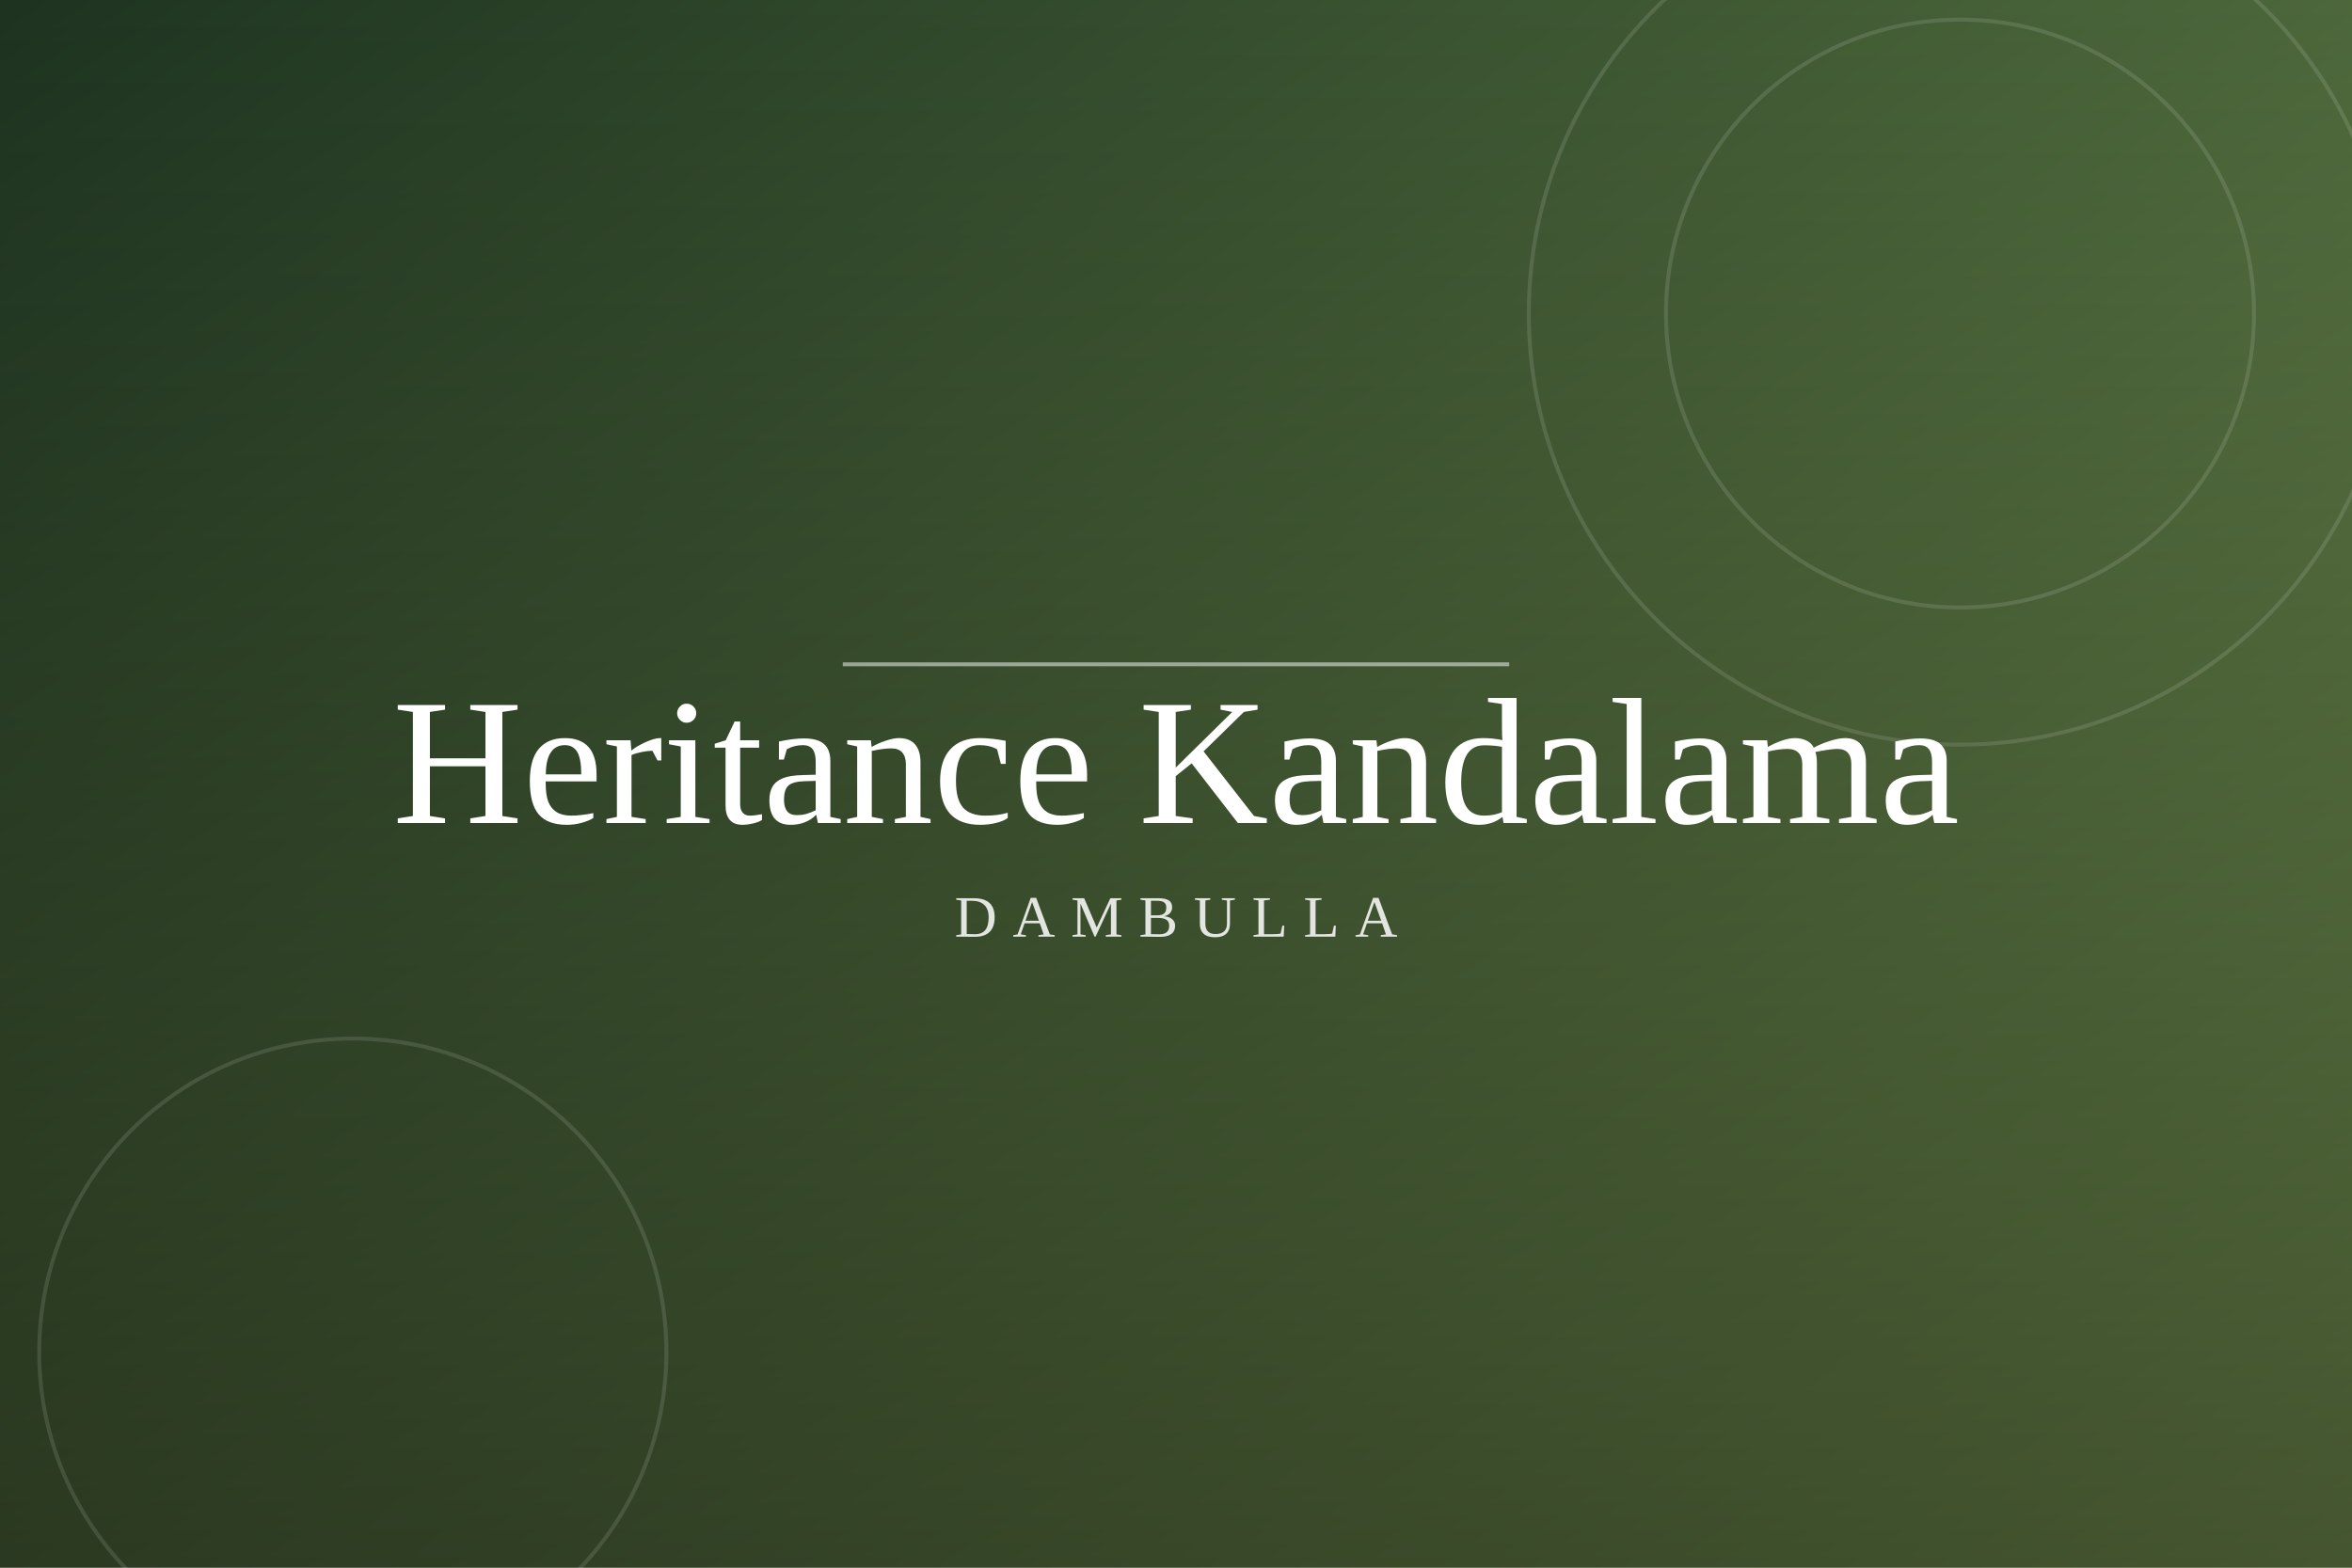
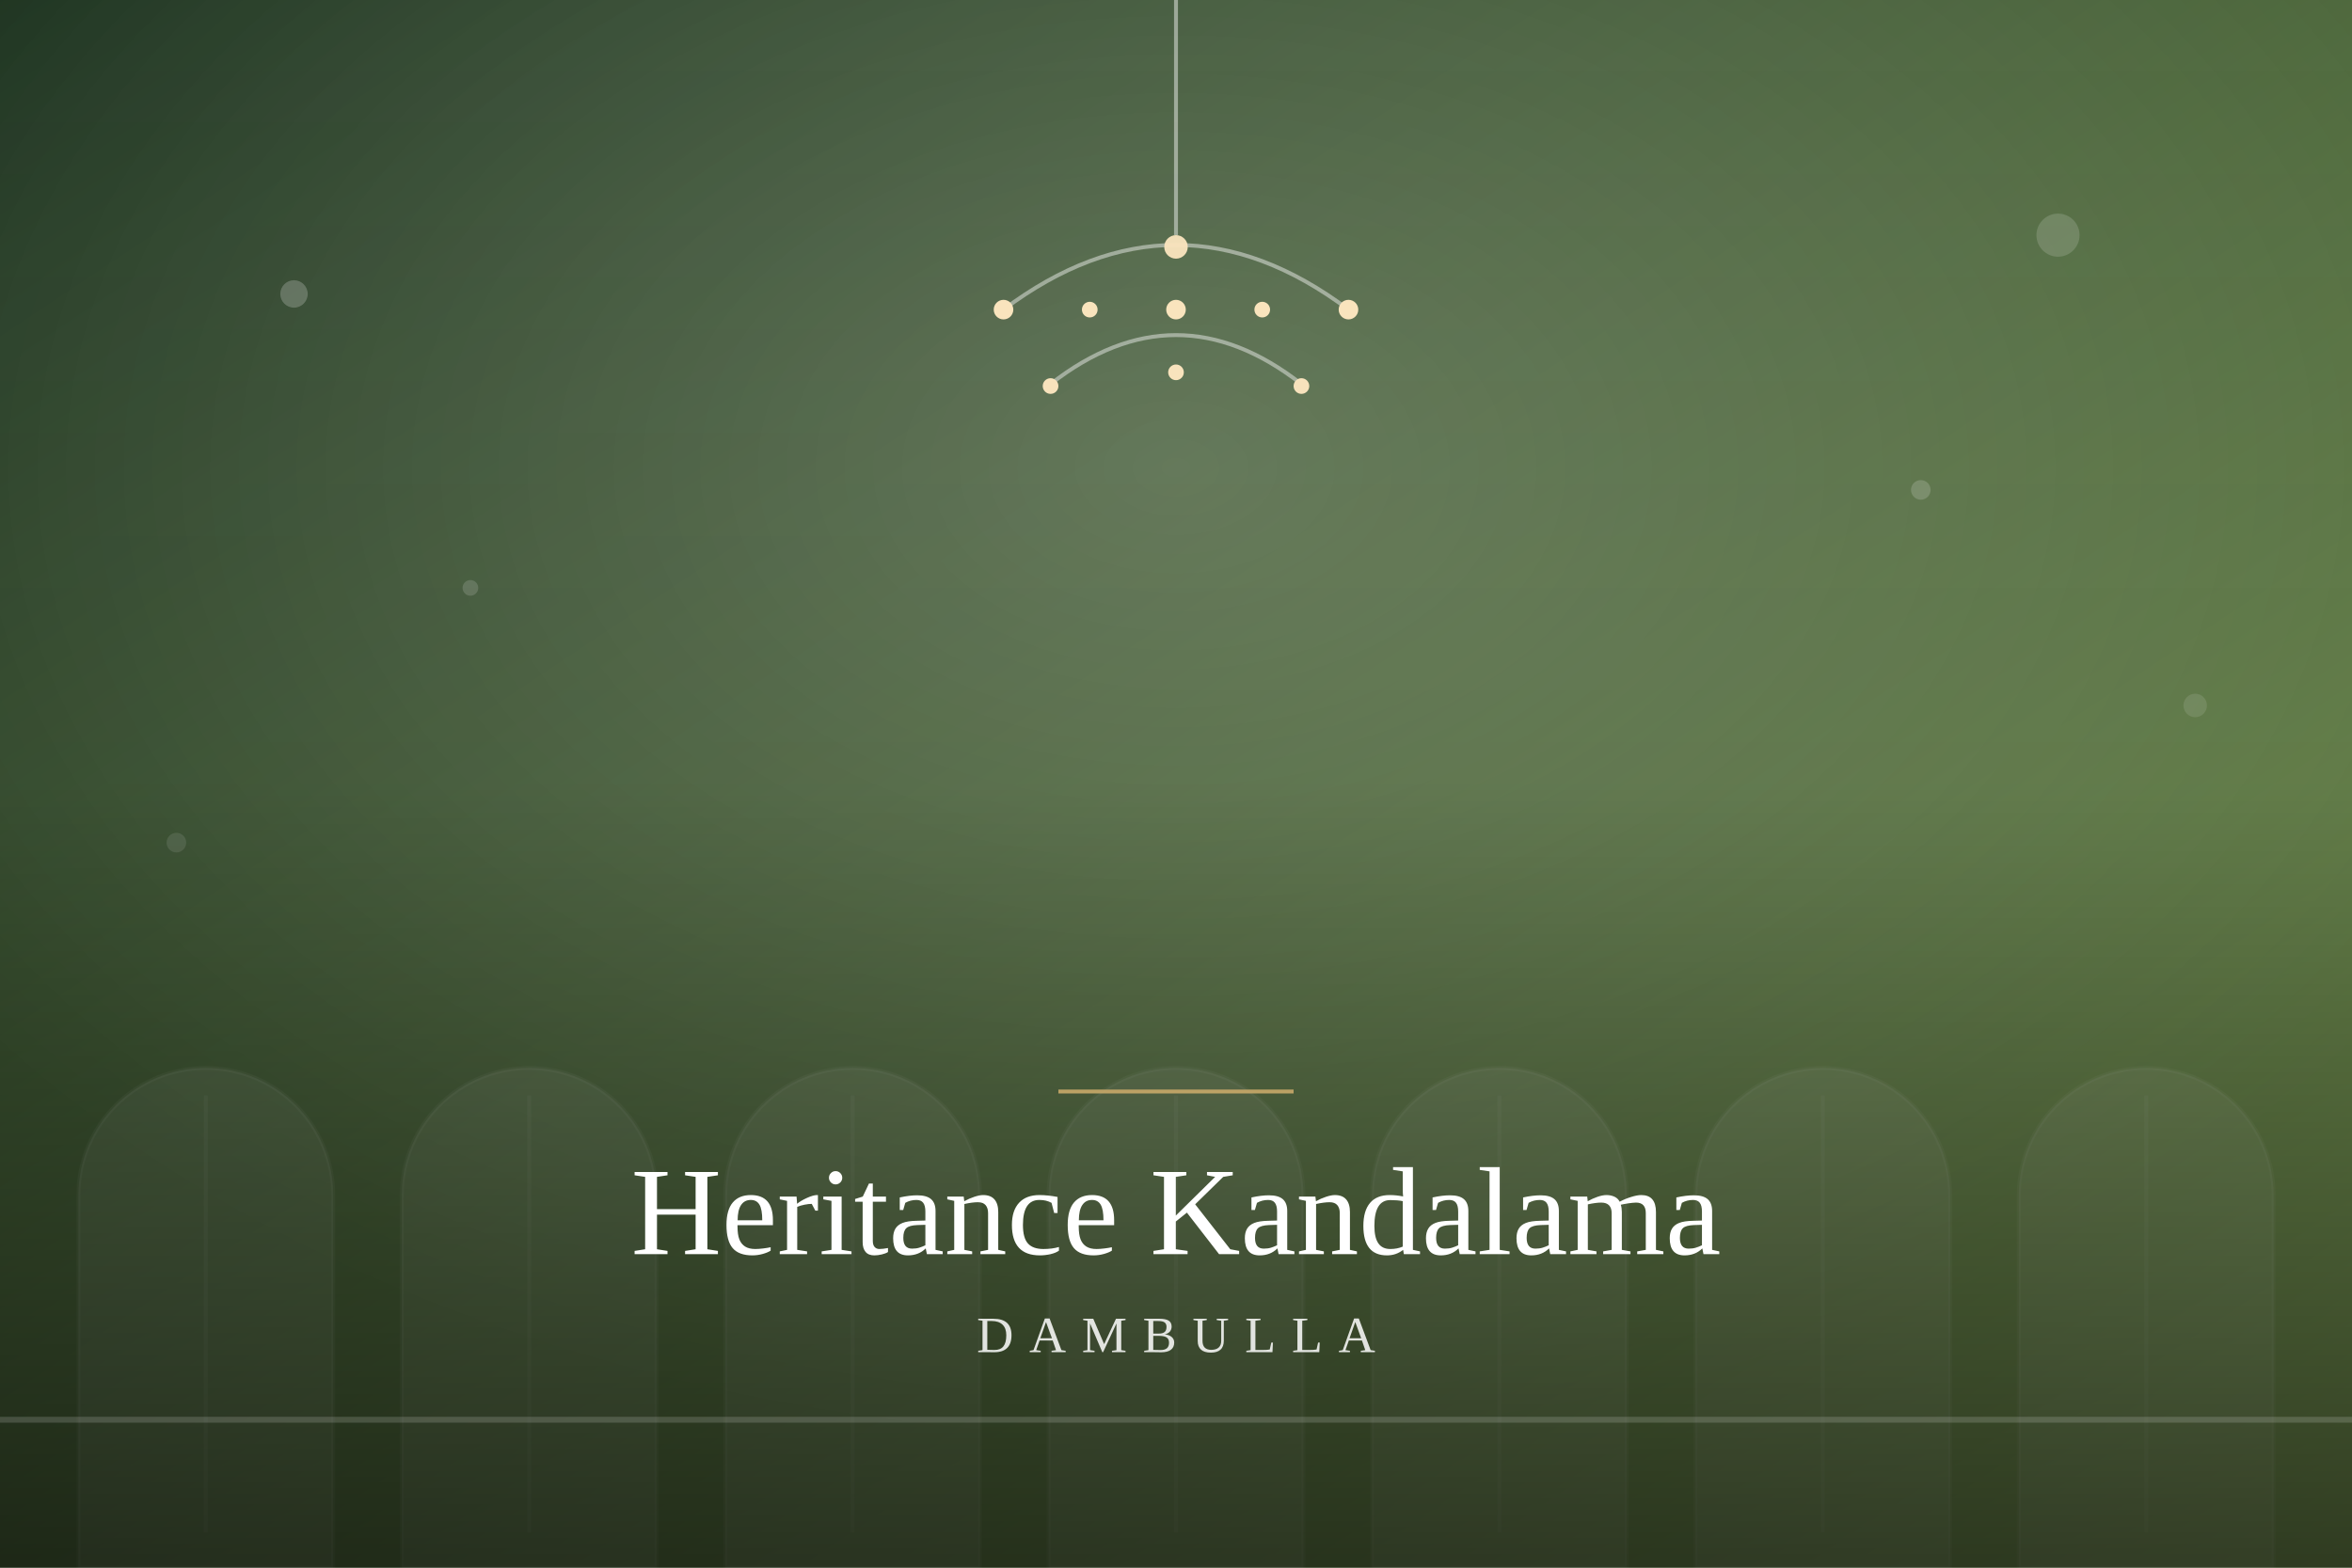
<svg xmlns="http://www.w3.org/2000/svg" viewBox="0 0 1200 800" width="1200" height="800" role="img" aria-label="Heritance Kandalama">
  <defs>
-     <linearGradient id="g" x1="0" y1="0" x2="1" y2="1">
+     <linearGradient id="bg" x1="0" y1="0" x2="1" y2="1">
      <stop offset="0" stop-color="#1d3320" />
      <stop offset="1" stop-color="#7c9b56" />
    </linearGradient>
-     <linearGradient id="v" x1="0" y1="0" x2="0" y2="1">
-       <stop offset="0" stop-color="#000" stop-opacity="0" />
-       <stop offset="1" stop-color="#000" stop-opacity="0.45" />
+     <radialGradient id="glow" cx="0.5" cy="0.30" r="0.62">
+       <stop offset="0" stop-color="#ffffff" stop-opacity="0.20" />
+       <stop offset="1" stop-color="#ffffff" stop-opacity="0" />
+     </radialGradient>
+     <linearGradient id="vig" x1="0" y1="0" x2="0" y2="1">
+       <stop offset="0" stop-color="#000000" stop-opacity="0" />
+       <stop offset="0.5" stop-color="#000000" stop-opacity="0.06" />
+       <stop offset="1" stop-color="#000000" stop-opacity="0.62" />
    </linearGradient>
  </defs>
-   <rect width="1200" height="800" fill="url(#g)" />
-   <rect width="1200" height="800" fill="url(#v)" />
-   <g fill="none" stroke="#ffffff" stroke-opacity="0.12" stroke-width="2">
-     <circle cx="1000" cy="160" r="220" />
-     <circle cx="1000" cy="160" r="150" />
-     <circle cx="180" cy="690" r="160" />
+   <rect width="1200" height="800" fill="url(#bg)" />
+   <rect width="1200" height="800" fill="url(#glow)" />
+   <g fill="#ffffff">
+     <circle cx="150" cy="150" r="7" opacity="0.22" />
+     <circle cx="1050" cy="120" r="11" opacity="0.16" />
+     <circle cx="980" cy="250" r="5" opacity="0.18" />
+     <circle cx="240" cy="300" r="4" opacity="0.16" />
+     <circle cx="1120" cy="360" r="6" opacity="0.12" />
+     <circle cx="90" cy="430" r="5" opacity="0.12" />
  </g>
-   <g text-anchor="middle" font-family="Georgia, 'Times New Roman', serif">
-     <rect x="430" y="338" width="340" height="2" fill="#ffffff" fill-opacity="0.5" />
-     <text x="600" y="420" font-size="92" fill="#ffffff" font-weight="500">Heritance Kandalama</text>
-     <text x="600" y="478" font-size="30" letter-spacing="8" fill="#ffffff" fill-opacity="0.85">DAMBULLA</text>
+   <g stroke="#ffffff" stroke-opacity="0.45" fill="none" stroke-width="2">
+     <line x1="600" y1="0" x2="600" y2="120" />
+     <path d="M512 158 Q600 92 688 158" />
+     <path d="M536 196 Q600 146 664 196" />
+   </g>
+   <g fill="#ffe9c2">
+     <circle cx="600" cy="126" r="6" opacity="0.95" />
+     <circle cx="512" cy="158" r="5" />
+     <circle cx="556" cy="158" r="4" />
+     <circle cx="600" cy="158" r="5" />
+     <circle cx="644" cy="158" r="4" />
+     <circle cx="688" cy="158" r="5" />
+     <circle cx="536" cy="197" r="4" />
+     <circle cx="600" cy="190" r="4" />
+     <circle cx="664" cy="197" r="4" />
+   </g>
+   <g fill="#ffffff" fill-opacity="0.08" stroke="#ffffff" stroke-opacity="0.05" stroke-width="2">
+     <path d="M40 800 V610 a65 65 0 0 1 130 0 V800 Z" />
+     <line x1="105" y1="559" x2="105" y2="782" />
+     <path d="M205 800 V610 a65 65 0 0 1 130 0 V800 Z" />
+     <line x1="270" y1="559" x2="270" y2="782" />
+     <path d="M370 800 V610 a65 65 0 0 1 130 0 V800 Z" />
+     <line x1="435" y1="559" x2="435" y2="782" />
+     <path d="M535 800 V610 a65 65 0 0 1 130 0 V800 Z" />
+     <line x1="600" y1="559" x2="600" y2="782" />
+     <path d="M700 800 V610 a65 65 0 0 1 130 0 V800 Z" />
+     <line x1="765" y1="559" x2="765" y2="782" />
+     <path d="M865 800 V610 a65 65 0 0 1 130 0 V800 Z" />
+     <line x1="930" y1="559" x2="930" y2="782" />
+     <path d="M1030 800 V610 a65 65 0 0 1 130 0 V800 Z" />
+     <line x1="1095" y1="559" x2="1095" y2="782" />
+   </g>
+   <rect width="1200" height="800" fill="url(#vig)" />
+   <rect x="0" y="723" width="1200" height="3" fill="#ffffff" fill-opacity="0.16" />
+   <g text-anchor="middle" font-family="Georgia,'Times New Roman',serif">
+     <rect x="540" y="556" width="120" height="2" fill="#c8a96a" fill-opacity="0.9" />
+     <text x="600" y="640" font-size="64" fill="#ffffff" font-weight="500">Heritance Kandalama</text>
+     <text x="600" y="690" font-size="26" letter-spacing="8" fill="#ffffff" fill-opacity="0.85">DAMBULLA</text>
  </g>
</svg>
